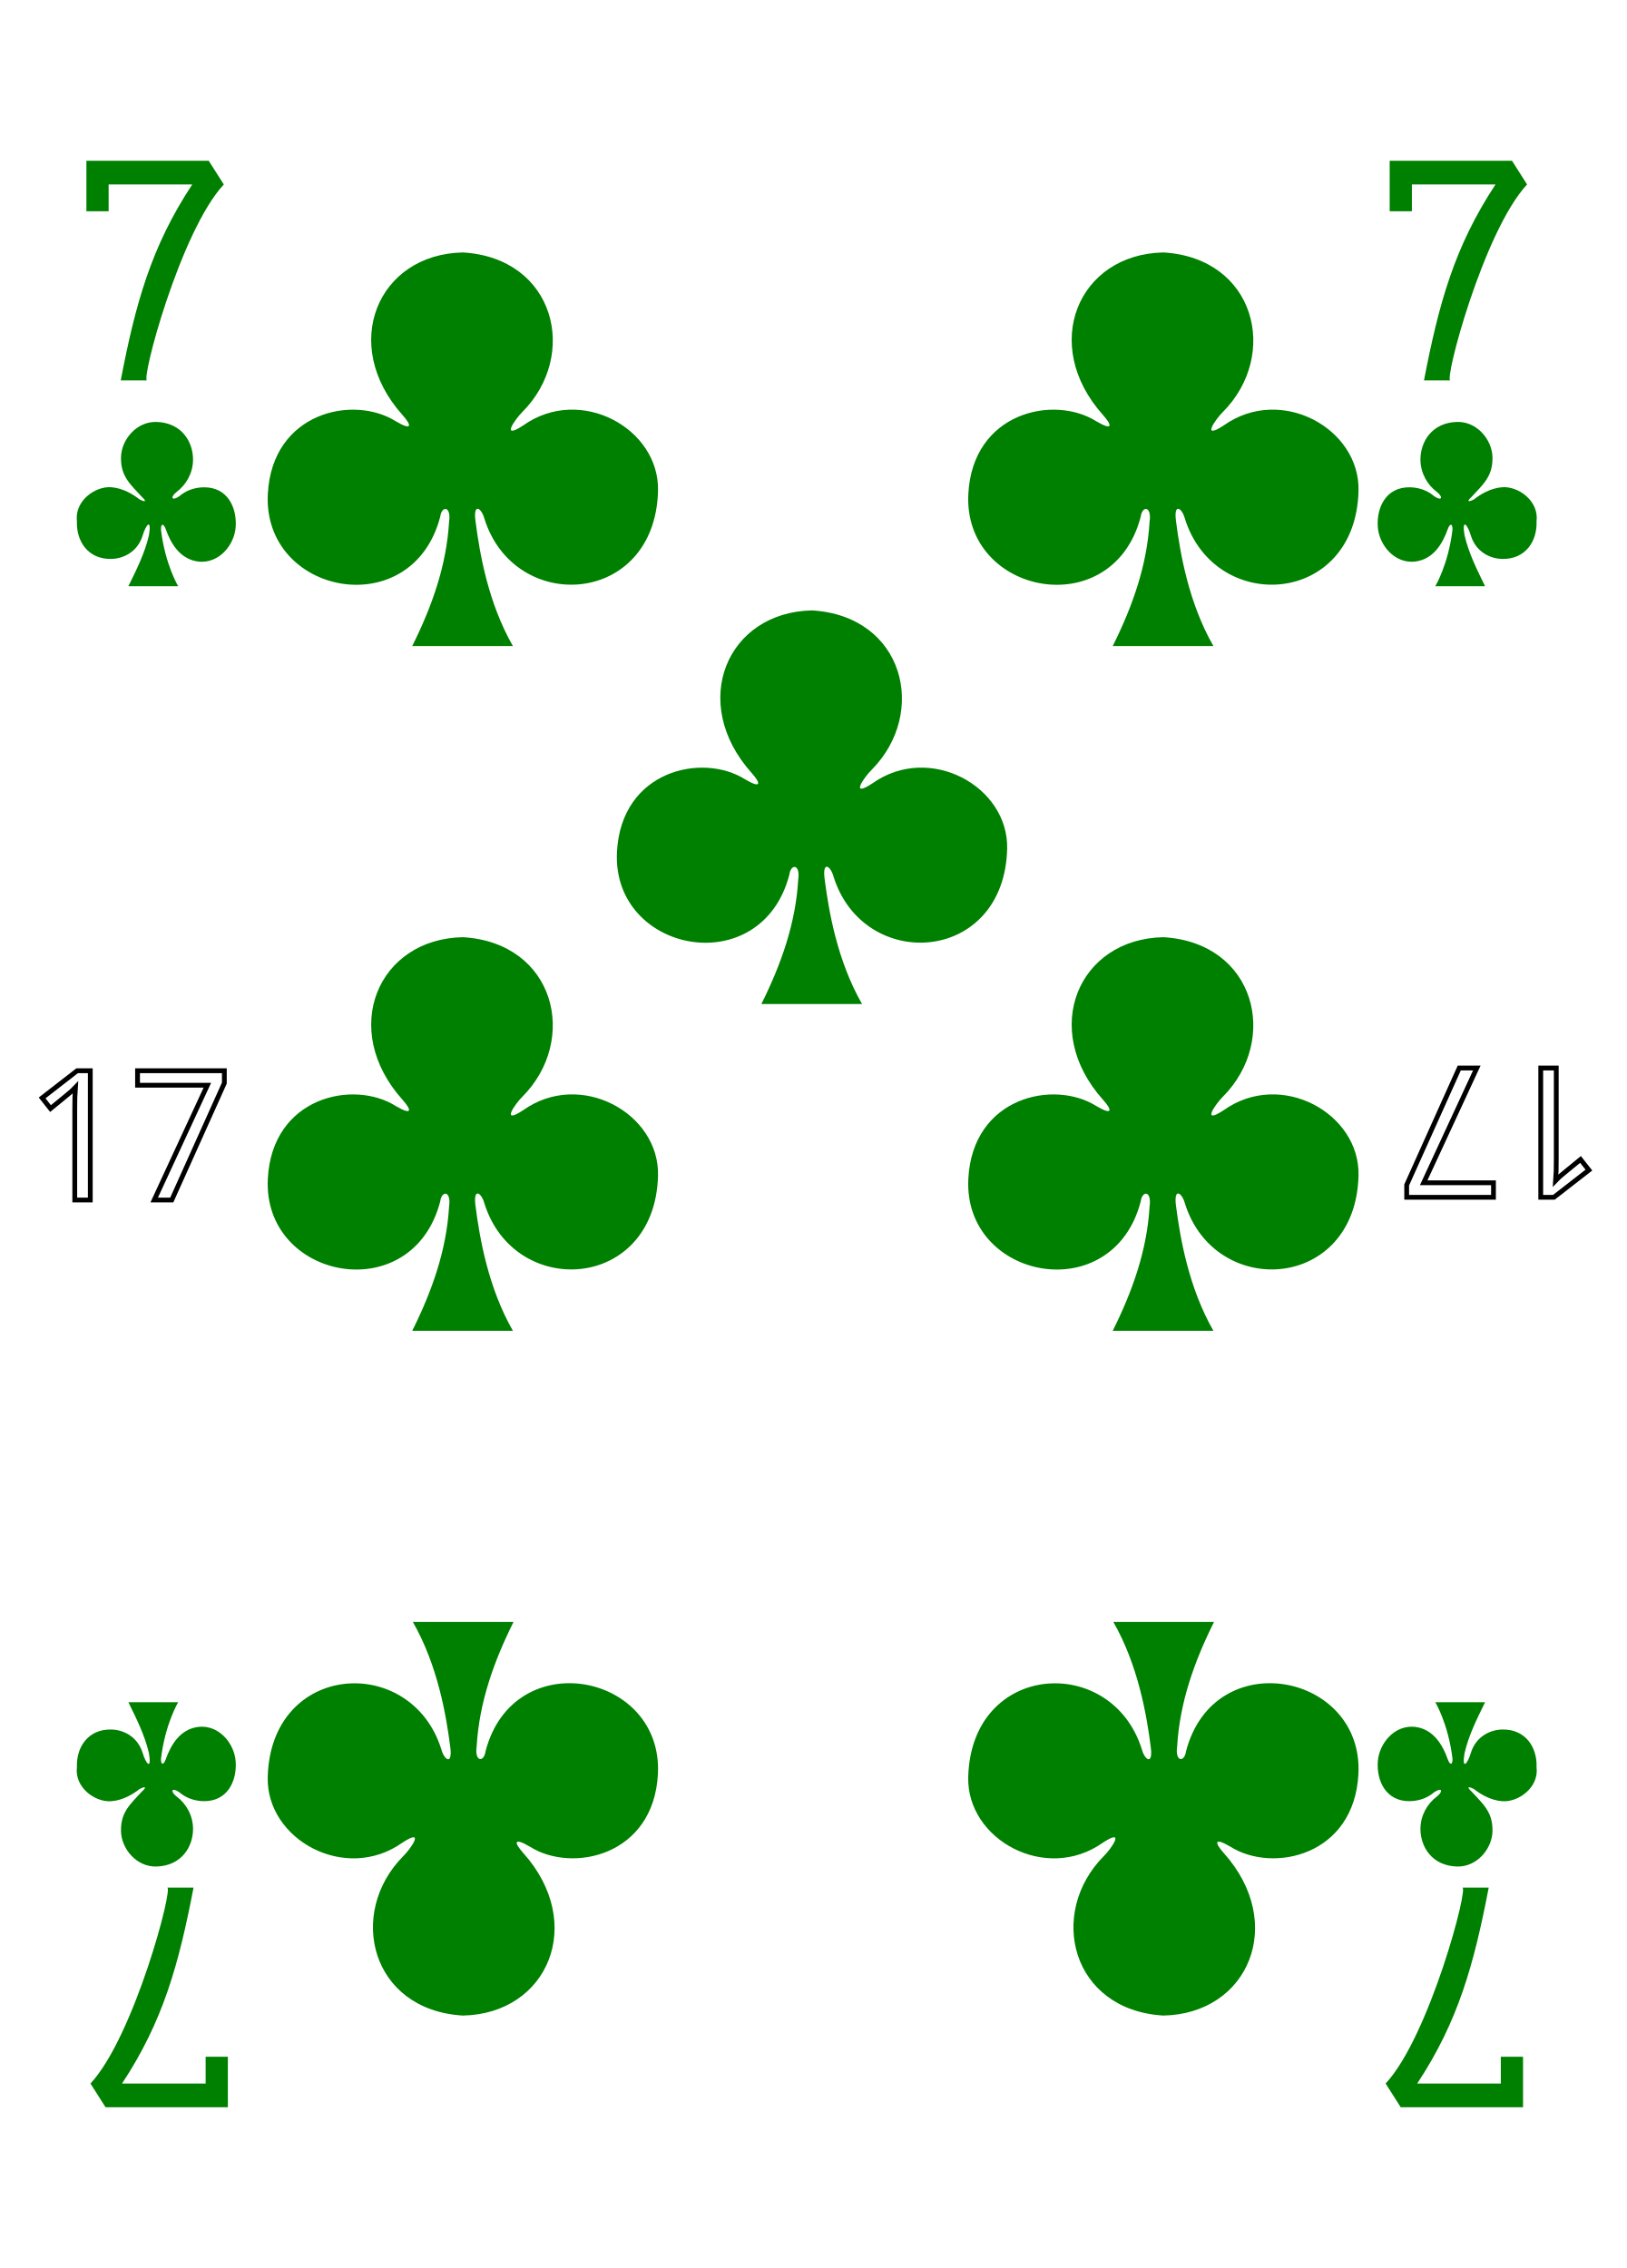
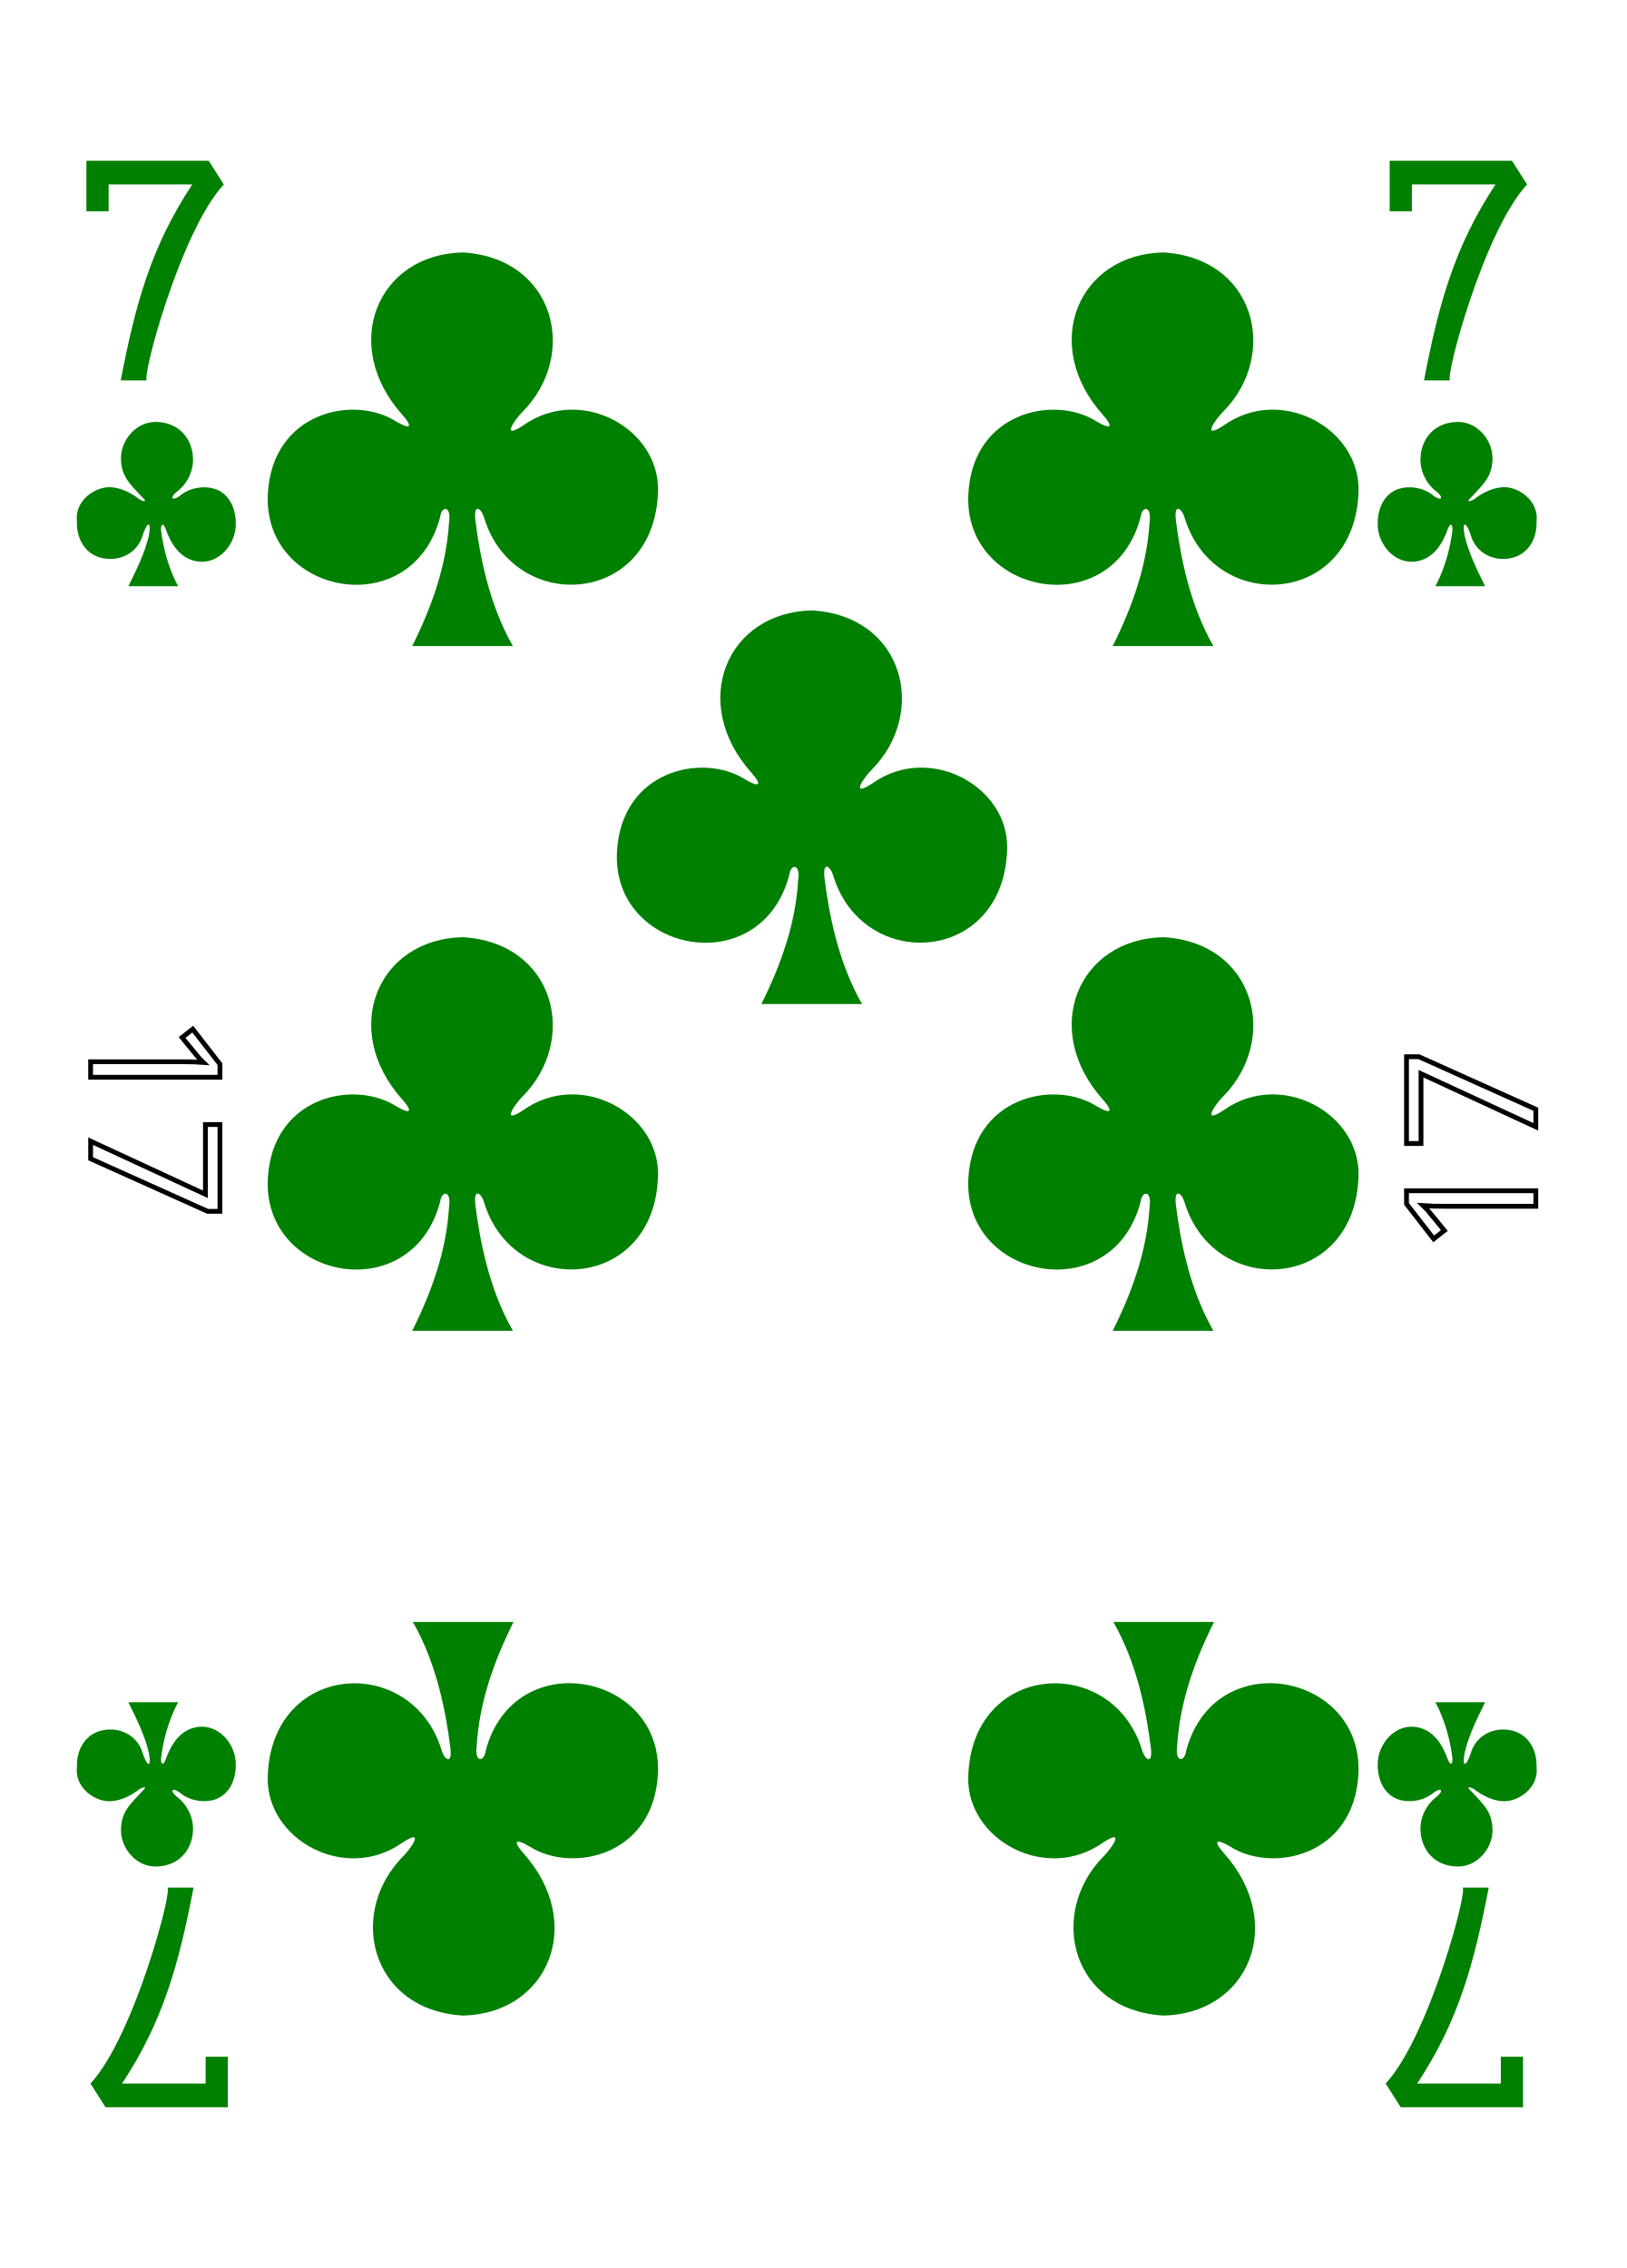
<svg xmlns="http://www.w3.org/2000/svg" width="224.25" height="312.781" id="svg18947" version="1.1">
  <defs id="defs18949" />
  <g transform="translate(-247.874,-381.6862)" id="layer1">
    <g transform="translate(266.5721,-1327.316)" id="g10528" style="display:inline">
      <path style="fill:#008000;fill-opacity:1;display:inline" id="path7110-2" d="m -2.054,1761.468 c 2.026,-10.535 4.189,-18.44 9.861,-27.025 l -11.528,0 0,3.696 -3.064,0 0,-6.964 16.867,0 2.079,3.269 c -6.024,6.457 -11.541,27.33 -10.563,27.025 z" />
      <path style="fill:#008000;fill-opacity:1;display:inline" id="path7126-7" d="m 186.563,1969.318 c -2.026,10.535 -4.189,18.44 -9.861,27.025 l 11.528,0 0,-3.696 3.064,0 0,6.964 -16.866,0 -2.079,-3.269 c 6.024,-6.457 11.541,-27.33 10.563,-27.025 z" />
      <g id="g8176" transform="matrix(0.95,0,0,0.95,5.383791,93.06946)">
        <path d="m 136.145,1794.77 c 2.879,-5.776 4.976,-11.701 5.348,-18.037 0.342,-2.332 -1.075,-2.371 -1.288,-0.729 -4.076,15.593 -25.763,11.37 -25.017,-3.296 0.605,-11.895 12.419,-14.454 18.582,-10.565 2.434,1.433 2.296,0.575 0.968,-0.912 -9.155,-10.211 -3.61,-23.362 8.761,-23.602 13.38,0.793 16.851,14.87 8.644,23.148 -1.021,0.995 -3.284,4.191 0.123,1.956 8.287,-5.888 19.787,0.443 19.553,9.521 -0.433,16.739 -20.839,17.987 -25.203,4.006 -0.42,-1.55 -1.629,-2.329 -1.295,0.304 0.605,4.767 1.857,11.953 5.437,18.206 z" id="path3319" style="fill:#008000;fill-opacity:1;display:inline" />
        <path d="m 136.145,1894.174 c 2.879,-5.776 4.976,-11.701 5.348,-18.037 0.342,-2.332 -1.075,-2.371 -1.288,-0.729 -4.076,15.593 -25.763,11.37 -25.017,-3.296 0.605,-11.895 12.419,-14.454 18.582,-10.565 2.434,1.433 2.296,0.575 0.968,-0.912 -9.155,-10.211 -3.61,-23.362 8.761,-23.602 13.38,0.793 16.851,14.87 8.644,23.148 -1.021,0.995 -3.284,4.191 0.123,1.956 8.287,-5.888 19.787,0.443 19.553,9.521 -0.433,16.739 -20.839,17.987 -25.203,4.006 -0.42,-1.55 -1.629,-2.329 -1.295,0.304 0.605,4.767 1.857,11.953 5.437,18.206 z" id="path3321" style="fill:#008000;fill-opacity:1;display:inline" />
        <path d="m 34.478,1894.174 c 2.879,-5.776 4.976,-11.701 5.348,-18.037 0.342,-2.332 -1.075,-2.371 -1.288,-0.729 -4.076,15.593 -25.763,11.37 -25.017,-3.296 0.605,-11.895 12.419,-14.454 18.582,-10.565 2.434,1.433 2.296,0.575 0.968,-0.912 -9.155,-10.211 -3.61,-23.362 8.761,-23.602 13.38,0.793 16.851,14.87 8.644,23.148 -1.021,0.995 -3.284,4.191 0.123,1.956 8.287,-5.888 19.787,0.443 19.553,9.521 -0.433,16.739 -20.839,17.987 -25.203,4.006 -0.42,-1.55 -1.629,-2.329 -1.295,0.304 0.605,4.767 1.857,11.953 5.437,18.206 z" id="path3323" style="fill:#008000;fill-opacity:1;display:inline" />
        <path d="m 85.15,1846.736 c 2.879,-5.776 4.976,-11.701 5.348,-18.037 0.342,-2.332 -1.075,-2.371 -1.288,-0.729 -4.076,15.593 -25.763,11.37 -25.017,-3.296 0.605,-11.895 12.419,-14.454 18.582,-10.565 2.434,1.433 2.296,0.575 0.968,-0.912 -9.155,-10.211 -3.61,-23.362 8.761,-23.602 13.38,0.793 16.851,14.87 8.644,23.148 -1.021,0.995 -3.284,4.191 0.123,1.956 8.287,-5.888 19.787,0.443 19.553,9.521 -0.433,16.739 -20.839,17.987 -25.203,4.006 -0.42,-1.55 -1.629,-2.329 -1.295,0.304 0.605,4.767 1.857,11.953 5.437,18.206 z" id="path3325" style="fill:#008000;fill-opacity:1;display:inline" />
        <path d="m 34.478,1794.77 c 2.879,-5.776 4.976,-11.701 5.348,-18.037 0.342,-2.332 -1.075,-2.371 -1.288,-0.729 -4.076,15.593 -25.763,11.37 -25.017,-3.296 0.605,-11.895 12.419,-14.454 18.582,-10.565 2.434,1.433 2.296,0.575 0.968,-0.912 -9.155,-10.211 -3.61,-23.362 8.761,-23.602 13.38,0.793 16.851,14.87 8.644,23.148 -1.021,0.995 -3.284,4.191 0.123,1.956 8.287,-5.888 19.787,0.443 19.553,9.521 -0.433,16.739 -20.839,17.987 -25.203,4.006 -0.42,-1.55 -1.629,-2.329 -1.295,0.304 0.605,4.767 1.857,11.953 5.437,18.206 z" id="path3327" style="fill:#008000;fill-opacity:1;display:inline" />
        <path d="m 150.847,1936.437 c -2.879,5.776 -4.976,11.701 -5.348,18.037 -0.342,2.332 1.075,2.371 1.288,0.729 4.076,-15.593 25.763,-11.37 25.017,3.296 -0.605,11.895 -12.419,14.454 -18.582,10.565 -2.434,-1.433 -2.296,-0.575 -0.968,0.912 9.155,10.211 3.61,23.362 -8.761,23.602 -13.38,-0.793 -16.851,-14.87 -8.644,-23.148 1.021,-0.995 3.284,-4.191 -0.123,-1.956 -8.287,5.888 -19.787,-0.443 -19.553,-9.521 0.433,-16.739 20.839,-17.987 25.203,-4.006 0.42,1.55 1.629,2.329 1.295,-0.304 -0.605,-4.767 -1.857,-11.953 -5.437,-18.206 z" id="path3381" style="fill:#008000;fill-opacity:1;display:inline" />
        <path d="m 49.181,1936.437 c -2.879,5.776 -4.976,11.701 -5.348,18.037 -0.342,2.332 1.075,2.371 1.288,0.729 4.076,-15.593 25.763,-11.37 25.017,3.296 -0.605,11.895 -12.419,14.454 -18.582,10.565 -2.434,-1.433 -2.296,-0.575 -0.968,0.912 9.155,10.211 3.61,23.362 -8.761,23.602 -13.38,-0.793 -16.851,-14.87 -8.644,-23.148 1.021,-0.995 3.284,-4.191 -0.123,-1.956 -8.287,5.888 -19.787,-0.443 -19.553,-9.521 0.433,-16.739 20.839,-17.987 25.203,-4.006 0.42,1.55 1.629,2.329 1.295,-0.304 -0.605,-4.767 -1.857,-11.953 -5.437,-18.206 z" id="path3383" style="fill:#008000;fill-opacity:1;display:inline" />
      </g>
      <path style="fill:#008000;fill-opacity:1;display:inline" id="path3470" d="m -0.996,1789.851 c 1.132,-2.323 2.235,-4.485 2.835,-7.031 0.398,-2.401 -0.416,-1.509 -0.879,0.065 -0.685,2.183 -2.586,3.177 -4.351,3.2 -3.203,0.044 -4.8,-2.474 -4.701,-5.181 -0.35,-2.849 2.537,-4.864 4.714,-4.709 1.636,0.117 3.063,1 3.926,1.687 0.566,0.299 1.172,0.432 0.328,-0.341 -1.594,-1.741 -2.923,-2.816 -2.894,-5.425 0.028,-2.45 2.122,-5.005 4.898,-4.925 3.469,0.1 5.046,2.746 5.038,5.207 -0.009,1.794 -0.906,3.445 -2.291,4.468 -0.897,0.728 -0.645,1.273 0.378,0.584 0.983,-0.847 2.154,-1.218 3.368,-1.244 3.316,-0.052 4.612,2.813 4.422,5.476 -0.178,2.494 -2.302,5.062 -5.101,4.771 -2.499,-0.286 -3.812,-2.384 -4.565,-4.538 -0.249,-0.66 -0.642,-0.839 -0.631,0.145 0.577,4.804 2.367,7.794 2.38,7.791 z" />
      <path style="fill:#008000;fill-opacity:1;display:inline" id="path3494" d="m 186.063,1943.754 c -1.133,2.323 -2.235,4.485 -2.835,7.031 -0.398,2.401 0.416,1.509 0.879,-0.065 0.685,-2.183 2.586,-3.177 4.351,-3.2 3.203,-0.044 4.8,2.474 4.701,5.181 0.35,2.849 -2.537,4.864 -4.714,4.709 -1.636,-0.117 -3.063,-1 -3.926,-1.686 -0.566,-0.3 -1.172,-0.432 -0.328,0.341 1.594,1.741 2.923,2.816 2.894,5.425 -0.028,2.45 -2.122,5.005 -4.898,4.925 -3.469,-0.1 -5.046,-2.746 -5.038,-5.207 0.01,-1.794 0.906,-3.445 2.291,-4.468 0.897,-0.728 0.645,-1.273 -0.378,-0.584 -0.983,0.847 -2.154,1.218 -3.368,1.244 -3.316,0.052 -4.612,-2.813 -4.422,-5.476 0.178,-2.494 2.302,-5.062 5.101,-4.771 2.499,0.286 3.812,2.385 4.565,4.538 0.249,0.66 0.642,0.839 0.631,-0.145 -0.577,-4.805 -2.367,-7.794 -2.38,-7.792 z" />
      <path style="fill:#008000;fill-opacity:1;display:inline" id="path7110-2-0" d="m 177.638,1761.468 c 2.026,-10.535 4.189,-18.44 9.861,-27.026 l -11.528,0 0,3.696 -3.064,0 0,-6.964 16.867,0 2.079,3.269 c -6.024,6.457 -11.541,27.33 -10.563,27.026 z" />
      <path style="fill:#008000;fill-opacity:1;display:inline" id="path7126-7-0" d="m 7.988,1969.319 c -2.026,10.535 -4.189,18.44 -9.861,27.025 l 11.528,0 0,-3.696 3.064,0 0,6.964 -16.866,0 -2.079,-3.269 c 6.024,-6.457 11.541,-27.33 10.563,-27.025 z" />
      <path style="fill:#008000;fill-opacity:1;display:inline" id="path3470-3" d="m 186.063,1789.851 c -1.132,-2.323 -2.235,-4.485 -2.835,-7.031 -0.398,-2.401 0.416,-1.509 0.879,0.065 0.685,2.183 2.586,3.177 4.351,3.2 3.203,0.043 4.8,-2.474 4.7,-5.181 0.35,-2.849 -2.537,-4.864 -4.714,-4.709 -1.636,0.117 -3.063,1 -3.926,1.686 -0.566,0.299 -1.172,0.432 -0.328,-0.341 1.594,-1.741 2.923,-2.816 2.894,-5.425 -0.028,-2.45 -2.122,-5.005 -4.898,-4.925 -3.469,0.1 -5.046,2.746 -5.038,5.207 0.01,1.794 0.906,3.445 2.291,4.468 0.897,0.728 0.645,1.273 -0.378,0.584 -0.983,-0.847 -2.154,-1.218 -3.368,-1.244 -3.316,-0.052 -4.612,2.813 -4.422,5.476 0.178,2.494 2.302,5.062 5.101,4.771 2.499,-0.286 3.812,-2.384 4.565,-4.538 0.249,-0.66 0.642,-0.839 0.631,0.145 -0.577,4.805 -2.367,7.794 -2.38,7.792 z" />
      <path style="fill:#008000;fill-opacity:1;display:inline" id="path3494-2" d="m -0.996,1943.754 c 1.132,2.323 2.235,4.485 2.835,7.031 0.398,2.401 -0.416,1.509 -0.879,-0.065 -0.685,-2.183 -2.586,-3.177 -4.351,-3.2 -3.203,-0.044 -4.8,2.474 -4.701,5.181 -0.35,2.849 2.537,4.864 4.714,4.709 1.636,-0.117 3.063,-0.999 3.926,-1.686 0.566,-0.3 1.172,-0.432 0.328,0.341 -1.594,1.741 -2.923,2.816 -2.894,5.425 0.028,2.45 2.122,5.005 4.898,4.925 3.469,-0.1 5.046,-2.746 5.038,-5.207 -0.009,-1.794 -0.906,-3.445 -2.291,-4.467 -0.897,-0.728 -0.645,-1.273 0.378,-0.584 0.983,0.847 2.154,1.218 3.368,1.244 3.316,0.052 4.612,-2.813 4.422,-5.476 -0.178,-2.494 -2.302,-5.062 -5.101,-4.771 -2.499,0.286 -3.812,2.384 -4.565,4.538 -0.249,0.66 -0.642,0.839 -0.631,-0.145 0.577,-4.805 2.367,-7.794 2.38,-7.792 z" />
    </g>
    <g transform="translate(-0.02084198,3.3503876e-5)" id="g73">
-       <text xml:space="preserve" style="font-style:normal;font-variant:normal;font-weight:normal;font-stretch:normal;font-size:24.967px;line-height:125%;font-family:'Card Characters';-inkscape-font-specification:'Card Characters, Normal';text-align:start;letter-spacing:0px;word-spacing:0px;writing-mode:lr-tb;text-anchor:start;fill:none;stroke:#000000;stroke-width:0.661;stroke-opacity:1" x="251.483" y="547.177" id="text70860-7">
-         <tspan style="stroke-width:0.661" y="547.177" x="251.483" id="tspan3766">17</tspan>
+       <text transform="matrix(0,1,-1,0,0,0)" xml:space="preserve" style="font-size:24.967px;font-style:normal;font-variant:normal;font-weight:normal;font-stretch:normal;text-align:start;line-height:125%;letter-spacing:0px;word-spacing:0px;writing-mode:lr-tb;text-anchor:start;fill:none;stroke:#000000;stroke-width:0.661;stroke-opacity:1;font-family:Card Characters;-inkscape-font-specification:'Card Characters, Normal'" x="521.394" y="-260.39" id="text70860-7">
+         <tspan style="stroke-width:0.661" y="-260.39" x="521.394" id="tspan3766">17</tspan>
      </text>
-       <text id="text3768" y="-528.976" x="-469.188" style="font-style:normal;font-variant:normal;font-weight:normal;font-stretch:normal;font-size:24.967px;line-height:125%;font-family:'Card Characters';-inkscape-font-specification:'Card Characters, Normal';text-align:start;letter-spacing:0px;word-spacing:0px;writing-mode:lr-tb;text-anchor:start;fill:none;stroke:#000000;stroke-width:0.661;stroke-opacity:1" xml:space="preserve" transform="scale(-1,-1)">
-         <tspan style="stroke-width:0.661" id="tspan3770" x="-469.188" y="-528.976">17</tspan>
+       <text id="text3768" y="459.65" x="-554.76" style="font-size:24.967px;font-style:normal;font-variant:normal;font-weight:normal;font-stretch:normal;text-align:start;line-height:125%;letter-spacing:0px;word-spacing:0px;writing-mode:lr-tb;text-anchor:start;fill:none;stroke:#000000;stroke-width:0.661;stroke-opacity:1;font-family:Card Characters;-inkscape-font-specification:'Card Characters, Normal'" xml:space="preserve" transform="matrix(0,-1,1,0,0,0)">
+         <tspan style="stroke-width:0.661" id="tspan3770" x="-554.76" y="459.65">17</tspan>
      </text>
    </g>
  </g>
</svg>
